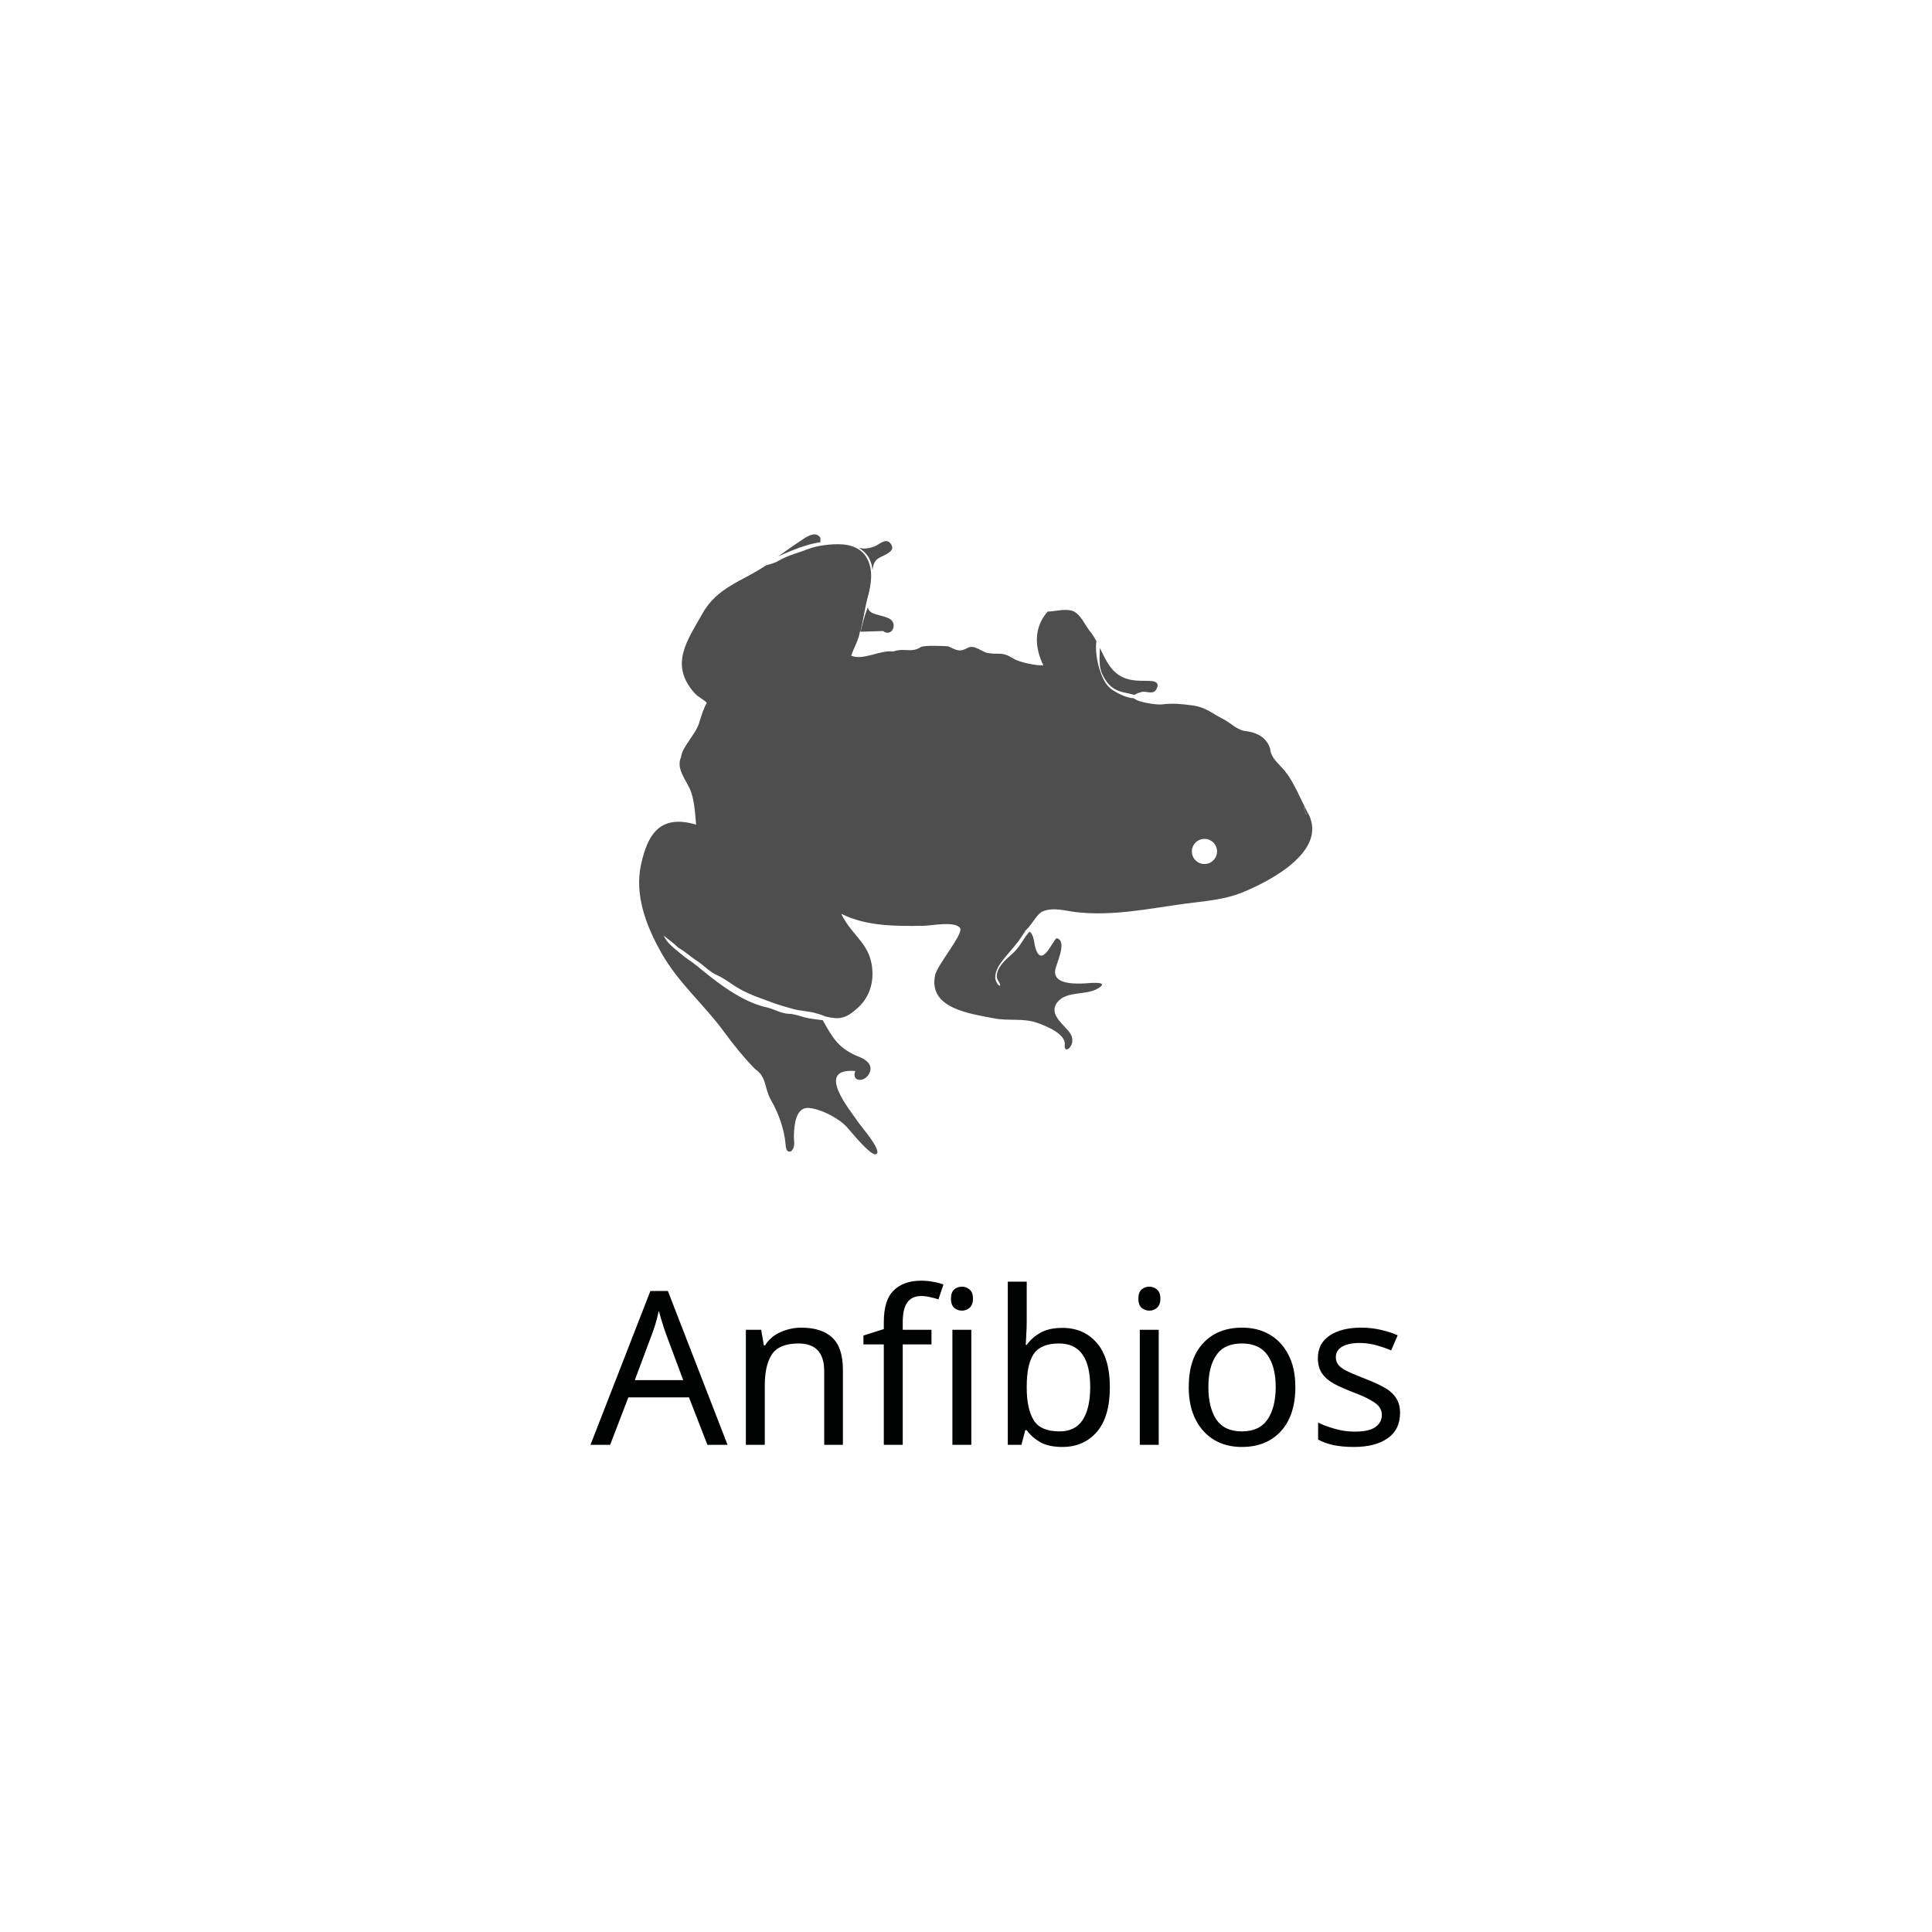
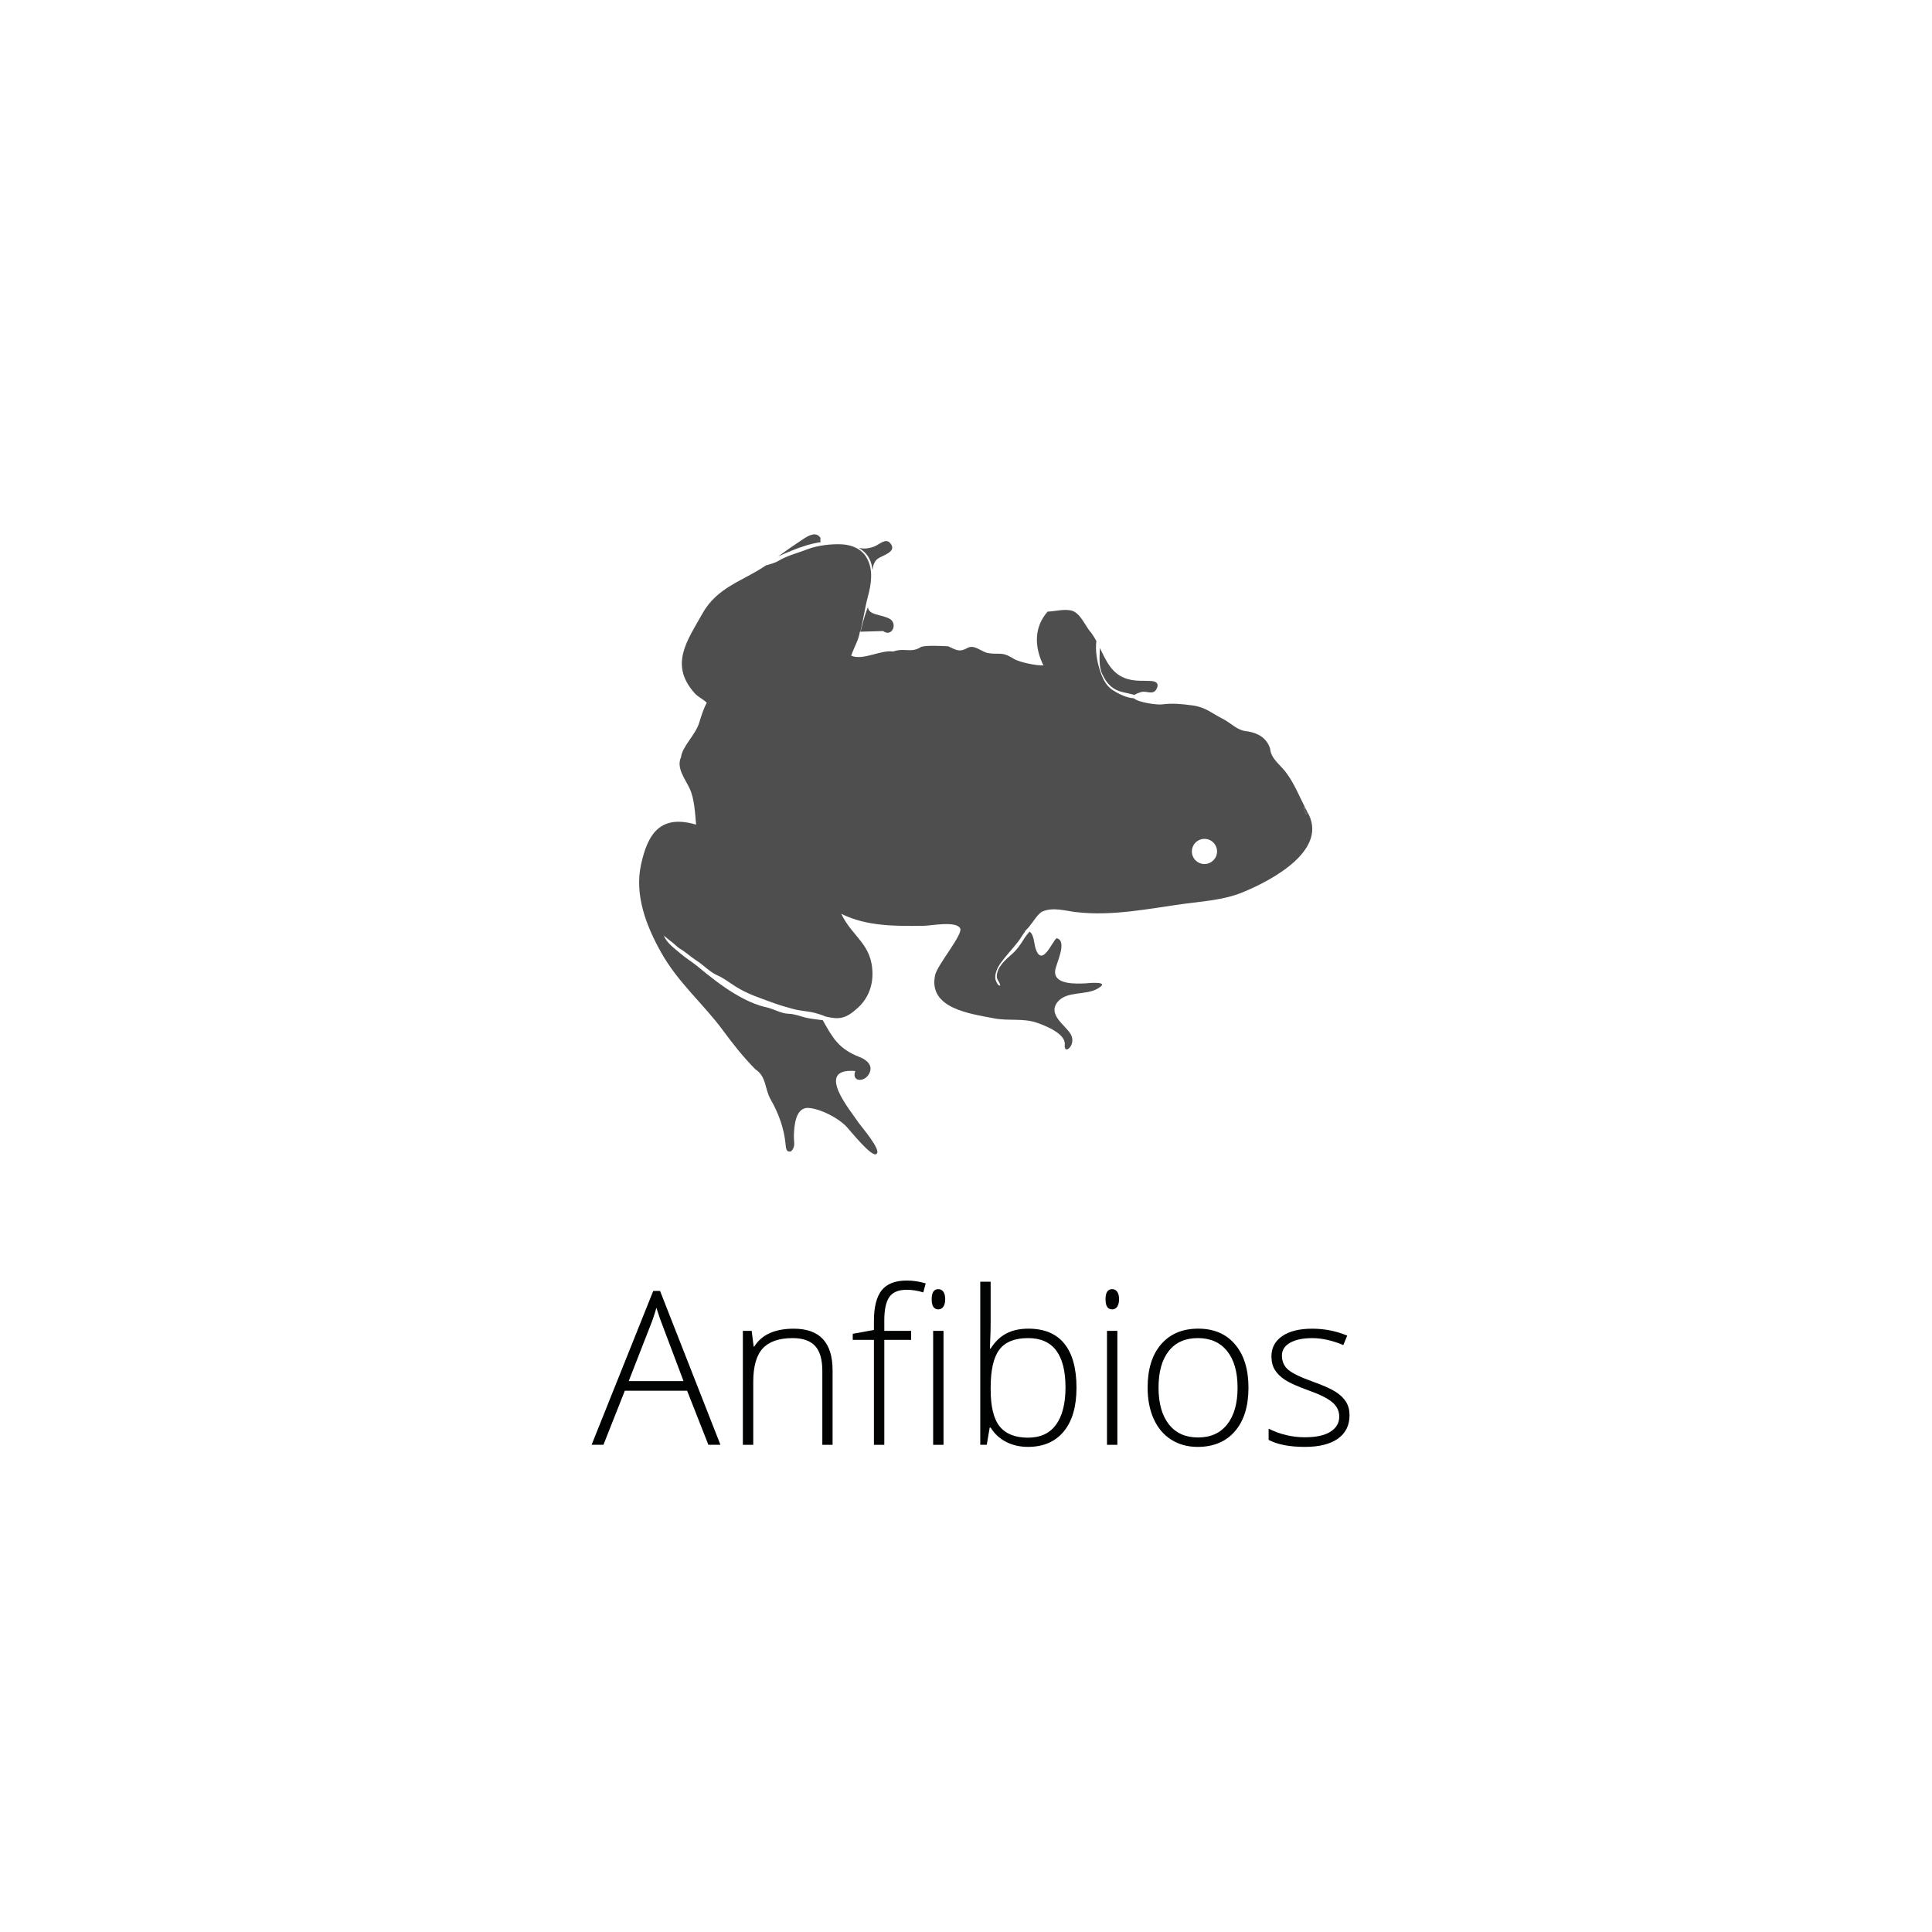
<svg xmlns="http://www.w3.org/2000/svg" version="1.1" id="Capa_1" x="0px" y="0px" width="126px" height="126px" viewBox="0 0 126 126" enable-background="new 0 0 126 126" xml:space="preserve">
  <g>
    <g>
      <g>
        <path fill="#4E4E4E" d="M66.785,60.71c0.039-0.009,0.072-0.012,0.105-0.015c0.023-0.03,0.047-0.062,0.07-0.09     C66.902,60.658,66.842,60.698,66.785,60.71z" />
        <path fill="#4E4E4E" d="M85.168,53.091c0.092,0.014,0.07-0.094,0.057-0.204c-0.059-0.097-0.125-0.196-0.203-0.293     C85.053,52.773,85.109,52.917,85.168,53.091z" />
        <g>
          <path fill-rule="evenodd" clip-rule="evenodd" fill="#4E4E4E" d="M53.518,35.357c-0.02-0.071-0.023-0.163-0.008-0.276      c-0.285-0.451-0.803-0.136-1.109,0.064c-0.547,0.356-1.107,0.746-1.646,1.14c0.305-0.142,0.611-0.265,0.883-0.378      C52.242,35.658,52.871,35.458,53.518,35.357z" />
        </g>
        <g>
          <path fill-rule="evenodd" clip-rule="evenodd" fill="#4E4E4E" d="M71.902,43.999c0.303,0.622,0.674,1,1.365,1.153      c0.232,0.052,0.484,0.099,0.725,0.168c0.08-0.063,0.221-0.126,0.443-0.188c0.32-0.092,0.73,0.199,0.961-0.146      c0.193-0.331,0.107-0.521-0.26-0.568c-0.563-0.044-1.012,0.032-1.596-0.134c-1.018-0.288-1.383-1.154-1.809-2.025      C71.721,42.846,71.633,43.442,71.902,43.999z" />
        </g>
        <g>
          <g>
            <path fill-rule="evenodd" clip-rule="evenodd" fill="#4E4E4E" d="M85.225,52.888c0.014,0.109,0.035,0.217-0.057,0.204       c-0.059-0.174-0.115-0.318-0.146-0.497C85.1,52.691,85.166,52.791,85.225,52.888c0-0.008-0.002-0.013-0.002-0.02       c-0.461-0.858-0.803-1.793-1.41-2.566c-0.396-0.486-0.932-0.859-0.977-1.471c-0.217-0.697-0.779-1.019-1.465-1.133       c-0.691-0.042-1.053-0.533-1.656-0.835c-0.744-0.374-1.084-0.746-1.971-0.861c-0.68-0.09-1.285-0.154-1.965-0.062       c-0.336,0.042-1.568-0.135-1.824-0.398c-0.48-0.027-1.006-0.288-1.369-0.521c-0.516-0.332-0.717-0.869-0.893-1.434       c-0.137-0.44-0.277-1.199-0.189-1.776c-0.102-0.188-0.211-0.37-0.336-0.542c-0.4-0.422-0.703-1.336-1.328-1.458       c-0.504-0.101-1.008,0.06-1.516,0.076c-0.912,1.033-0.859,2.324-0.275,3.51c-0.445,0.021-1.561-0.202-1.932-0.432       c-0.818-0.51-0.898-0.241-1.689-0.375c-0.395-0.062-0.881-0.582-1.326-0.335c-0.535,0.298-0.721,0.144-1.262-0.104       c-0.299-0.022-1.59-0.082-1.799,0.055c-0.609,0.401-1.074,0.022-1.785,0.284c-0.836-0.122-1.949,0.604-2.742,0.276       c0.17-0.53,0.482-1.004,0.563-1.566c0.014,0,0.025,0,0.037,0c0.189-0.768,0.285-1.551,0.494-2.316       c0.213-0.795,0.352-1.705-0.059-2.462c-0.33-0.607-0.945-0.877-1.613-0.92c-0.678-0.044-1.627,0.067-2.262,0.314       c-0.625,0.246-1.342,0.417-1.914,0.766c-0.24,0.144-0.535,0.208-0.814,0.295c-1.473,1.01-3.16,1.401-4.123,3.119       c-0.996,1.774-2.184,3.33-0.535,5.196c0.24,0.273,0.57,0.398,0.807,0.64c-0.227,0.411-0.359,0.867-0.498,1.312       c-0.24,0.781-1.104,1.542-1.182,2.236c-0.326,0.705,0.273,1.419,0.57,2.061c0.305,0.666,0.348,1.612,0.412,2.339       c-2.318-0.682-3.154,0.577-3.594,2.621c-0.43,1.993,0.354,4.013,1.322,5.729c1.107,1.97,2.732,3.315,4.045,5.096       c0.654,0.889,1.307,1.714,2.084,2.502c0.76,0.506,0.588,1.255,1.025,2.01c0.49,0.847,0.859,1.87,0.951,2.854       c0.025,0.247,0.031,0.608,0.371,0.487c0.303-0.309,0.162-0.601,0.174-1.02c0.02-0.603,0.09-1.868,0.971-1.801       c0.783,0.06,1.924,0.654,2.461,1.22c0.24,0.252,1.678,2.066,1.957,1.774c0.35-0.232-1.01-1.796-1.148-2.003       c-0.568-0.846-2.918-3.623-0.236-3.399c-0.264,0.697,0.563,0.761,0.887,0.203c0.322-0.559-0.146-0.939-0.619-1.122       c-1.354-0.524-1.748-1.25-2.389-2.395c-0.063-0.007-0.113-0.015-0.129-0.016c-0.352-0.052-0.703-0.078-1.049-0.169       c-0.34-0.088-0.674-0.224-1.029-0.233c-0.52-0.015-0.969-0.316-1.479-0.427c-0.264-0.059-0.506-0.133-0.758-0.231       c-0.465-0.179-0.906-0.412-1.328-0.668c-0.854-0.514-1.631-1.138-2.398-1.771c-0.35-0.287-0.74-0.52-1.088-0.816       c-0.377-0.324-0.912-0.694-1.107-1.18c0.184,0.149,0.385,0.303,0.576,0.455c0.174,0.136,0.305,0.295,0.502,0.41       c0.365,0.211,0.684,0.523,1.043,0.75c0.477,0.3,0.857,0.747,1.383,0.975c0.41,0.178,0.813,0.497,1.201,0.738       c0.779,0.49,1.549,0.723,2.404,1.042c0.441,0.163,0.889,0.29,1.346,0.414c0.461,0.124,0.939,0.132,1.398,0.252       c0.152,0.04,0.457,0.126,0.68,0.23c0.898,0.215,1.332,0.165,2.135-0.579c0.621-0.571,0.938-1.346,0.938-2.183       c-0.002-1.964-1.289-2.382-2.037-3.933c1.672,0.829,3.574,0.808,5.402,0.781c0.479-0.008,2.078-0.331,2.354,0.165       c0.213,0.383-1.508,2.405-1.635,3.06c-0.453,2.17,2.283,2.508,3.842,2.811c0.959,0.187,1.91-0.031,2.83,0.298       c0.568,0.202,1.859,0.713,1.785,1.427c-0.076,0.737,0.826-0.015,0.363-0.732c-0.371-0.581-1.49-1.25-0.83-2.062       c0.609-0.747,1.896-0.401,2.658-0.898c0.84-0.498-0.791-0.316-0.803-0.316c-0.584,0.027-2.113,0.119-2.016-0.822       c0.047-0.449,0.842-1.937,0.096-2.122c-0.275,0.188-0.957,1.962-1.371,0.669c-0.104-0.316-0.098-0.907-0.396-1.098       c-0.117,0.148-0.246,0.287-0.348,0.454c-0.221,0.357-0.453,0.709-0.77,0.988c-0.426,0.377-1.045,0.883-1.014,1.524       c0.014,0.196,0.215,0.358,0.223,0.551c-0.131,0.024-0.199-0.135-0.25-0.234c-0.209-0.405,0.059-0.934,0.299-1.262       c0.346-0.478,0.768-0.911,1.131-1.383c0.133-0.172,0.293-0.457,0.479-0.699c-0.033,0.002-0.066,0.006-0.105,0.015       c0.057-0.012,0.117-0.052,0.176-0.105c0.045-0.052,0.088-0.099,0.133-0.141c0.277-0.329,0.59-0.888,0.898-1.023       c0.695-0.297,1.492-0.035,2.203,0.046c2.381,0.274,4.73-0.233,7.076-0.55c1.307-0.178,2.527-0.24,3.762-0.741       C82.938,57.421,86.768,55.393,85.225,52.888z M78.553,56.349c-0.455,0-0.822-0.366-0.822-0.818       c0-0.454,0.367-0.822,0.822-0.822c0.449-0.001,0.82,0.366,0.82,0.821C79.373,55.981,79.004,56.349,78.553,56.349z" />
          </g>
        </g>
        <g>
          <path fill-rule="evenodd" clip-rule="evenodd" fill="#4E4E4E" d="M56.787,36.653c0.061,0.166,0.096,0.343,0.115,0.521      c0.037-0.314,0.129-0.583,0.348-0.739c0.318-0.23,1.295-0.446,0.805-1.019c-0.293-0.344-0.721,0.105-1.035,0.224      c-0.422,0.162-0.721,0.155-1,0.093c0.115,0.074,0.225,0.153,0.326,0.245C56.561,36.172,56.701,36.403,56.787,36.653z" />
        </g>
        <g>
          <path fill-rule="evenodd" clip-rule="evenodd" fill="#4E4E4E" d="M56.121,41.198c0.492-0.016,0.984-0.028,1.475-0.042      c0.578,0.429,0.986-0.507,0.406-0.809c-0.559-0.291-1.352-0.219-1.398-0.753c-0.023,0.058-0.047,0.114-0.072,0.183      C56.357,40.238,56.248,40.72,56.121,41.198z" />
        </g>
      </g>
    </g>
-     <text transform="matrix(1 0 0 1 38.5107 94.2266)" fill="#010202" font-family="'OpenSans-Light'" font-size="14">Anfibios</text>
+     <g>
+       <path fill="#010202" d="M44.811,90.699H40.75l-1.395,3.527h-0.772l4.02-10.035h0.444l3.938,10.035h-0.786L44.811,90.699z     M41.003,90.07h3.575l-1.36-3.603c-0.114-0.282-0.251-0.675-0.41-1.176c-0.123,0.438-0.258,0.834-0.403,1.189L41.003,90.07z" />
+       <path fill="#010202" d="M53.63,94.227v-4.819c0-0.747-0.157-1.291-0.472-1.63c-0.314-0.34-0.802-0.51-1.463-0.51    c-0.889,0-1.539,0.225-1.952,0.674c-0.412,0.448-0.618,1.177-0.618,2.184v4.102h-0.677v-7.431h0.574l0.13,1.019h0.041    c0.483-0.774,1.342-1.162,2.577-1.162c1.687,0,2.529,0.904,2.529,2.714v4.86H53.63z" />
+       <path fill="#010202" d="M59.422,87.384h-1.75v6.843h-0.677v-6.843h-1.381v-0.396l1.381-0.253V86.16    c0-0.911,0.167-1.58,0.502-2.006c0.335-0.427,0.884-0.64,1.645-0.64c0.41,0,0.82,0.062,1.23,0.185l-0.157,0.588    c-0.364-0.114-0.727-0.171-1.087-0.171c-0.528,0-0.903,0.156-1.125,0.469c-0.221,0.312-0.331,0.818-0.331,1.521v0.69h1.75V87.384z     M60.762,84.731c0-0.438,0.144-0.656,0.431-0.656c0.142,0,0.252,0.057,0.331,0.171c0.08,0.114,0.12,0.275,0.12,0.485    c0,0.205-0.04,0.367-0.12,0.485c-0.079,0.118-0.189,0.178-0.331,0.178C60.905,85.395,60.762,85.174,60.762,84.731z M61.534,94.227    h-0.677v-7.431h0.677V94.227z" />
+       <path fill="#010202" d="M67.068,86.652c1.039,0,1.821,0.327,2.348,0.981c0.526,0.653,0.79,1.609,0.79,2.867    c0,1.235-0.277,2.188-0.831,2.857s-1.331,1.005-2.334,1.005c-0.528,0-1.005-0.109-1.429-0.328s-0.759-0.528-1.005-0.93h-0.062    l-0.191,1.121h-0.424V83.59h0.677v2.673c0,0.401-0.009,0.771-0.027,1.107l-0.021,0.581h0.048c0.282-0.446,0.623-0.774,1.021-0.984    C66.028,86.757,66.508,86.652,67.068,86.652z M67.055,87.268c-0.875,0-1.502,0.251-1.88,0.752s-0.567,1.328-0.567,2.481v0.116    c0,1.121,0.197,1.926,0.591,2.413c0.395,0.487,1.009,0.731,1.843,0.731c0.812,0,1.422-0.283,1.832-0.851s0.615-1.376,0.615-2.424    C69.488,88.341,68.677,87.268,67.055,87.268z" />
+       <path fill="#010202" d="M72.1,84.731c0-0.438,0.144-0.656,0.431-0.656c0.142,0,0.252,0.057,0.331,0.171    c0.08,0.114,0.12,0.275,0.12,0.485c0,0.205-0.04,0.367-0.12,0.485c-0.079,0.118-0.189,0.178-0.331,0.178    C72.243,85.395,72.1,85.174,72.1,84.731z M72.872,94.227h-0.677v-7.431h0.677V94.227z" />
+       <path fill="#010202" d="M81.422,90.501c0,1.212-0.294,2.159-0.882,2.841c-0.588,0.681-1.399,1.021-2.434,1.021    c-0.651,0-1.226-0.157-1.723-0.472s-0.877-0.766-1.142-1.354s-0.396-1.267-0.396-2.037c0-1.212,0.294-2.156,0.882-2.833    s1.395-1.016,2.42-1.016c1.021,0,1.821,0.343,2.402,1.029C81.131,88.367,81.422,89.307,81.422,90.501z M75.557,90.501    c0,1.021,0.225,1.817,0.673,2.39c0.449,0.571,1.084,0.857,1.904,0.857s1.455-0.286,1.903-0.857    c0.449-0.572,0.674-1.369,0.674-2.39c0-1.025-0.227-1.82-0.681-2.386c-0.453-0.565-1.09-0.848-1.91-0.848    s-1.453,0.281-1.897,0.845C75.778,88.675,75.557,89.471,75.557,90.501z" />
+       <path fill="#010202" d="M88.013,92.292c0,0.665-0.253,1.177-0.759,1.535c-0.506,0.357-1.224,0.536-2.153,0.536    c-0.993,0-1.782-0.152-2.365-0.458v-0.731c0.747,0.374,1.536,0.561,2.365,0.561c0.733,0,1.291-0.122,1.671-0.365    c0.381-0.244,0.571-0.569,0.571-0.975c0-0.374-0.151-0.688-0.455-0.943c-0.303-0.255-0.801-0.506-1.493-0.752    c-0.743-0.269-1.265-0.5-1.565-0.693c-0.301-0.194-0.527-0.413-0.681-0.656c-0.152-0.244-0.229-0.542-0.229-0.893    c0-0.556,0.233-0.996,0.7-1.319c0.468-0.323,1.12-0.485,1.959-0.485c0.802,0,1.563,0.15,2.283,0.451l-0.253,0.615    c-0.729-0.301-1.406-0.451-2.03-0.451c-0.606,0-1.087,0.101-1.442,0.301s-0.533,0.479-0.533,0.834c0,0.388,0.138,0.697,0.413,0.93    c0.276,0.232,0.815,0.492,1.617,0.779c0.67,0.241,1.157,0.459,1.463,0.653c0.306,0.193,0.534,0.413,0.687,0.659    C87.937,91.67,88.013,91.959,88.013,92.292z" />
+     </g>
  </g>
  <g id="Grabar_-_Gris_1_">
</g>
  <g id="Grabar_-_Gris">
</g>
</svg>
